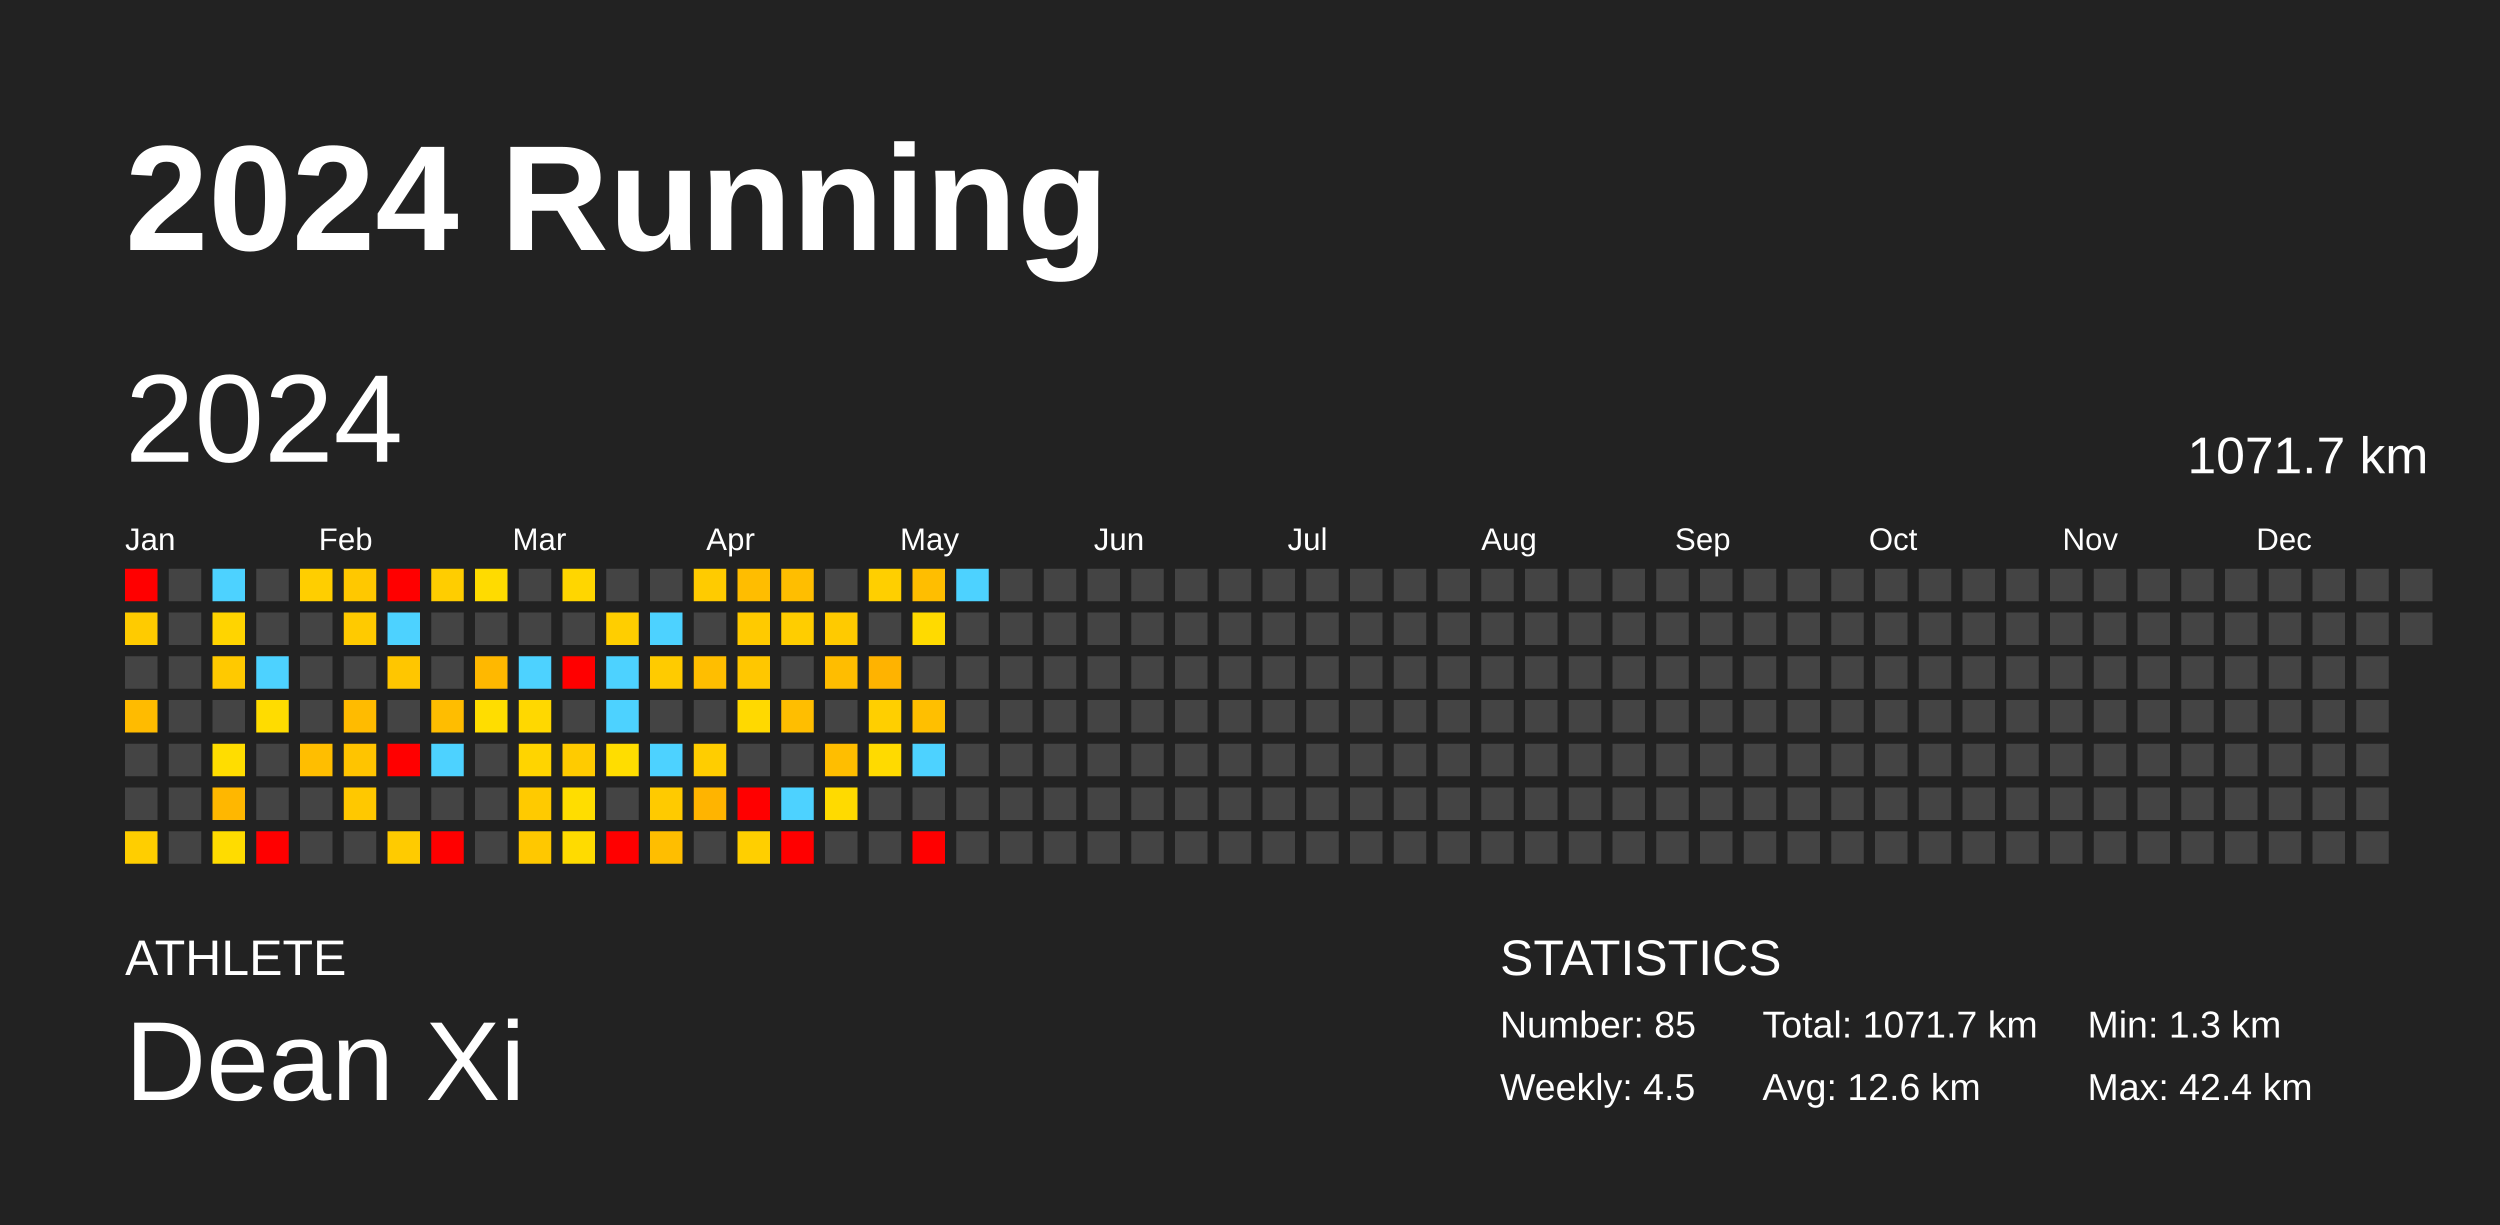
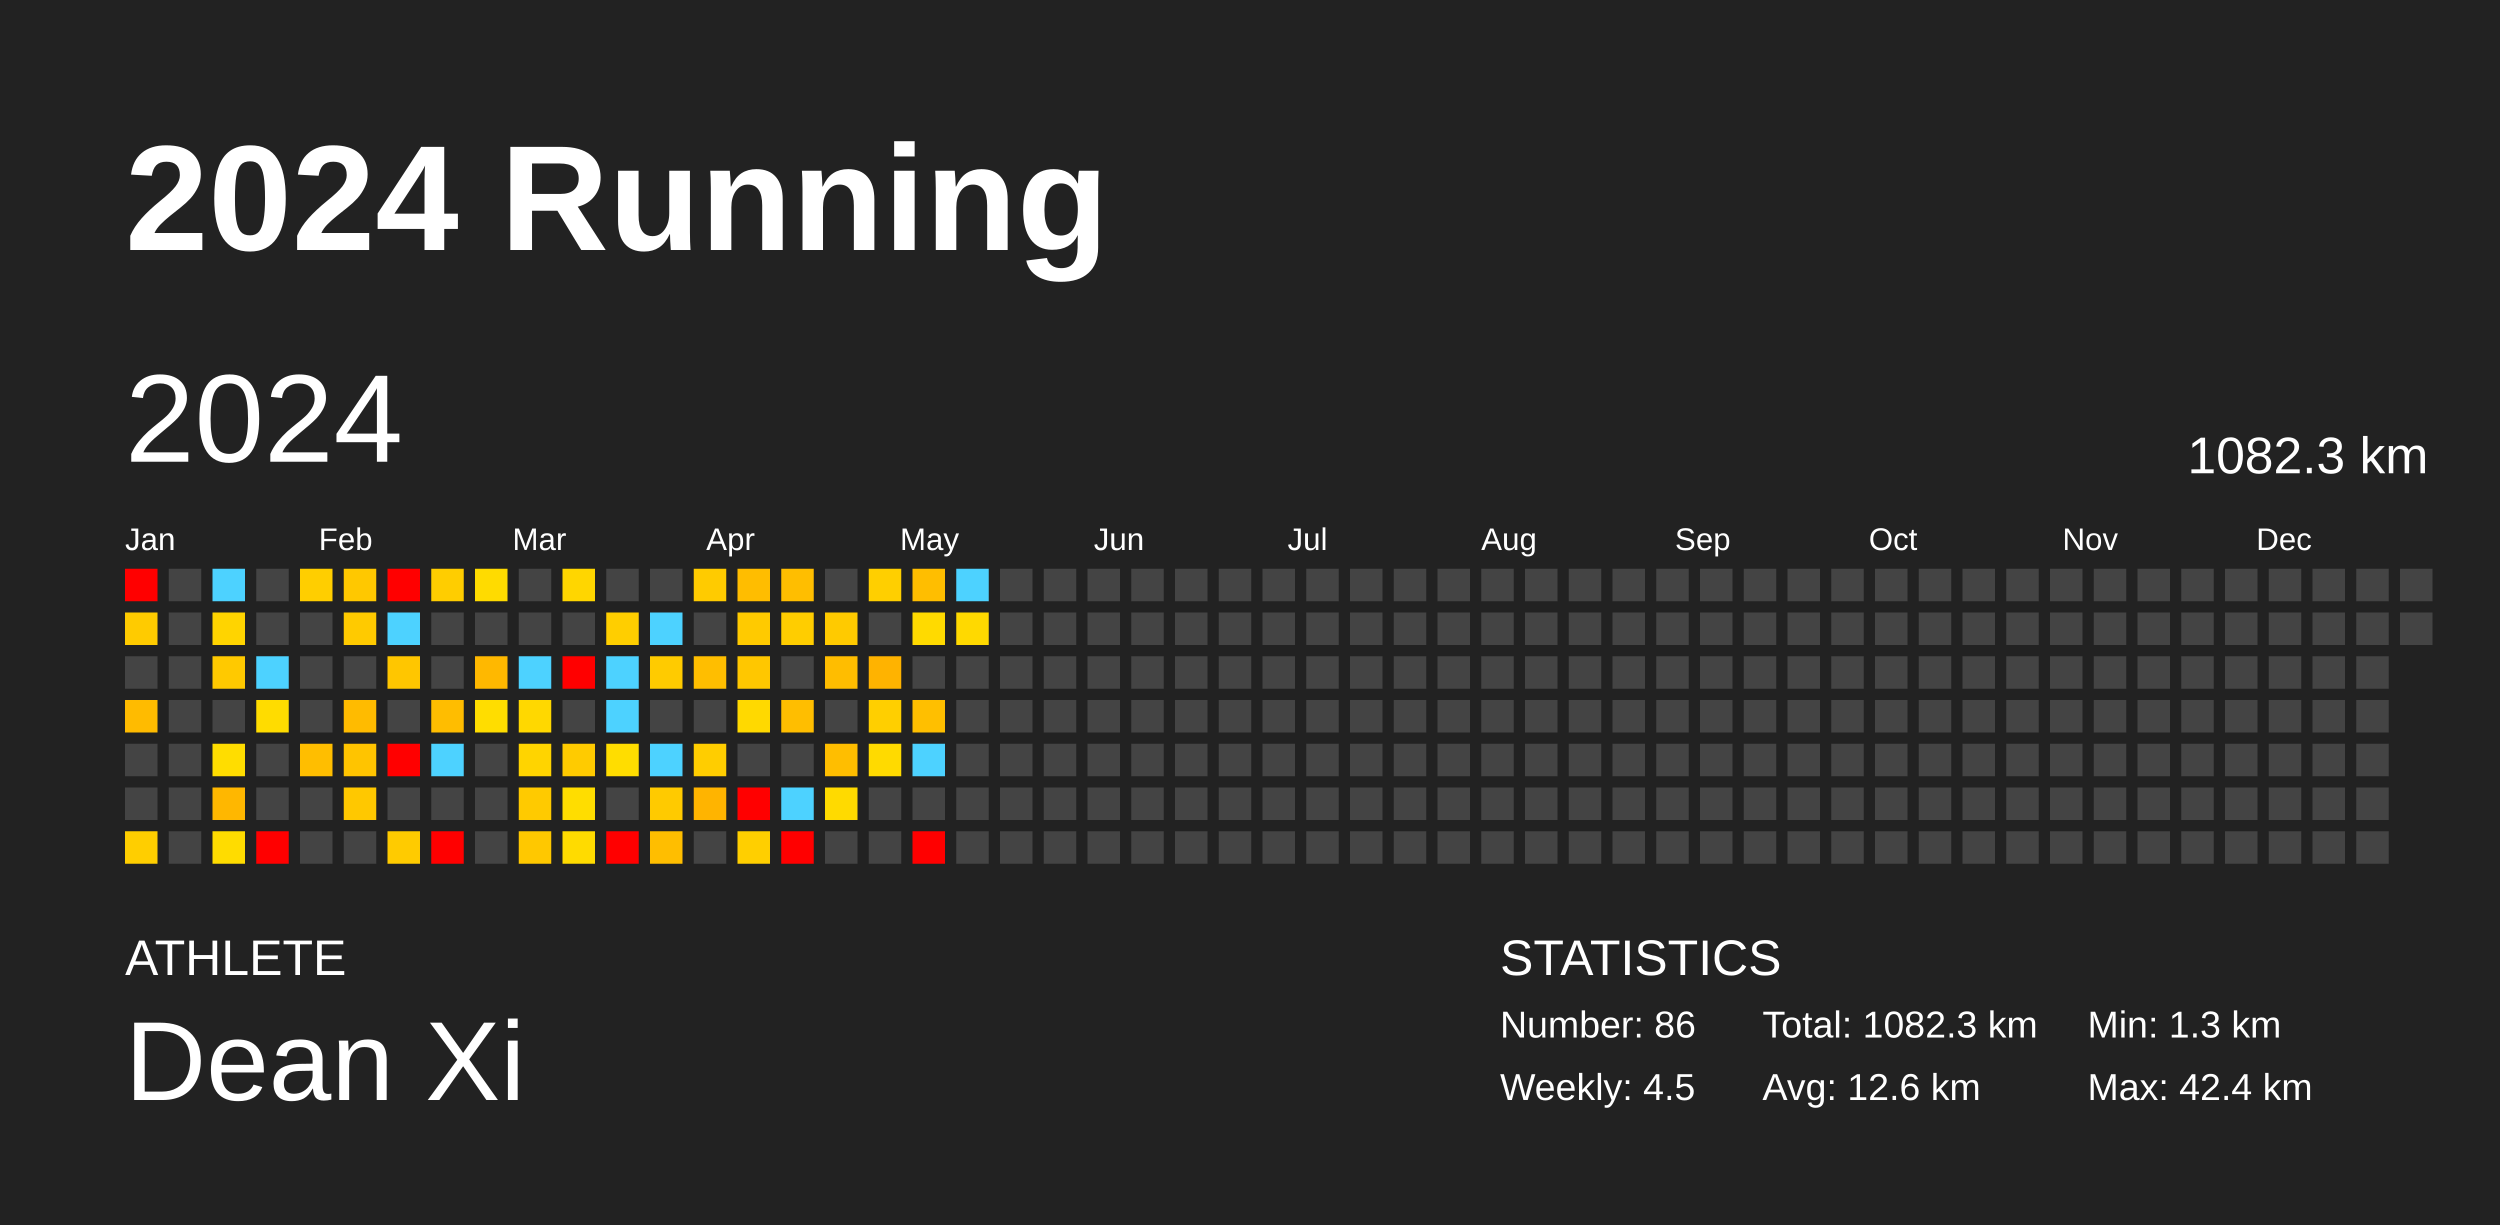
<svg xmlns="http://www.w3.org/2000/svg" baseProfile="full" height="98mm" version="1.1" viewBox="0,0,200,98" width="200mm">
  <defs />
  <rect fill="#222222" height="98" width="200" x="0" y="0" />
  <text fill="#FFFFFF" style="font-size:12px; font-family:Arial; font-weight:bold;" x="10" y="20">2024 Running</text>
  <text fill="#FFFFFF" style="font-size:4px; font-family:Arial" x="10" y="78">ATHLETE</text>
  <text fill="#FFFFFF" style="font-size:9px; font-family:Arial" x="10" y="88">Dean Xi</text>
  <text fill="#FFFFFF" style="font-size:4px; font-family:Arial" x="120" y="78">STATISTICS</text>
-   <text fill="#FFFFFF" style="font-size:3px; font-family:Arial" x="120" y="83">Number: 85</text>
+   <text fill="#FFFFFF" style="font-size:3px; font-family:Arial" x="120" y="83">Number: 86</text>
  <text fill="#FFFFFF" style="font-size:3px; font-family:Arial" x="120" y="88">Weekly: 4.5</text>
-   <text fill="#FFFFFF" style="font-size:3px; font-family:Arial" x="141" y="83">Total: 1071.7 km</text>
+   <text fill="#FFFFFF" style="font-size:3px; font-family:Arial" x="141" y="83">Total: 1082.3 km</text>
  <text fill="#FFFFFF" style="font-size:3px; font-family:Arial" x="141" y="88">Avg: 12.6 km</text>
  <text fill="#FFFFFF" style="font-size:3px; font-family:Arial" x="167" y="83">Min: 1.3 km</text>
  <text fill="#FFFFFF" style="font-size:3px; font-family:Arial" x="167" y="88">Max: 42.4 km</text>
  <text dominant-baseline="hanging" fill="#FFFFFF" style="font-size:10.0px; font-family:Arial;" x="10" y="30">2024</text>
-   <text dominant-baseline="hanging" fill="#FFFFFF" style="font-size:4.125px; font-family:Arial;" x="175" y="35">1071.7 km</text>
+   <text dominant-baseline="hanging" fill="#FFFFFF" style="font-size:4.125px; font-family:Arial;" x="175" y="35">1082.3 km</text>
  <text fill="#FFFFFF" style="font-size:2.5px; font-family:Arial" x="10.0" y="44">Jan</text>
  <text fill="#FFFFFF" style="font-size:2.5px; font-family:Arial" x="25.5" y="44">Feb</text>
  <text fill="#FFFFFF" style="font-size:2.5px; font-family:Arial" x="41.0" y="44">Mar</text>
  <text fill="#FFFFFF" style="font-size:2.5px; font-family:Arial" x="56.5" y="44">Apr</text>
  <text fill="#FFFFFF" style="font-size:2.5px; font-family:Arial" x="72.0" y="44">May</text>
  <text fill="#FFFFFF" style="font-size:2.5px; font-family:Arial" x="87.5" y="44">Jun</text>
  <text fill="#FFFFFF" style="font-size:2.5px; font-family:Arial" x="103.0" y="44">Jul</text>
  <text fill="#FFFFFF" style="font-size:2.5px; font-family:Arial" x="118.5" y="44">Aug</text>
  <text fill="#FFFFFF" style="font-size:2.5px; font-family:Arial" x="134.0" y="44">Sep</text>
  <text fill="#FFFFFF" style="font-size:2.5px; font-family:Arial" x="149.5" y="44">Oct</text>
  <text fill="#FFFFFF" style="font-size:2.5px; font-family:Arial" x="165.0" y="44">Nov</text>
  <text fill="#FFFFFF" style="font-size:2.5px; font-family:Arial" x="180.5" y="44">Dec</text>
  <rect fill="red" height="2.6" width="2.6" x="10.0" y="45.5" />
  <rect fill="#ffcb00" height="2.6" width="2.6" x="10.0" y="49.0" />
  <rect fill="#444444" height="2.6" width="2.6" x="10.0" y="52.5" />
  <rect fill="#ffbb00" height="2.6" width="2.6" x="10.0" y="56.0" />
  <rect fill="#444444" height="2.6" width="2.6" x="10.0" y="59.5" />
  <rect fill="#444444" height="2.6" width="2.6" x="10.0" y="63.0" />
  <rect fill="#ffce00" height="2.6" width="2.6" x="10.0" y="66.5" />
  <rect fill="#444444" height="2.6" width="2.6" x="13.5" y="45.5" />
  <rect fill="#444444" height="2.6" width="2.6" x="13.5" y="49.0" />
  <rect fill="#444444" height="2.6" width="2.6" x="13.5" y="52.5" />
  <rect fill="#444444" height="2.6" width="2.6" x="13.5" y="56.0" />
  <rect fill="#444444" height="2.6" width="2.6" x="13.5" y="59.5" />
  <rect fill="#444444" height="2.6" width="2.6" x="13.5" y="63.0" />
  <rect fill="#444444" height="2.6" width="2.6" x="13.5" y="66.5" />
  <rect fill="#4dd2ff" height="2.6" width="2.6" x="17.0" y="45.5" />
  <rect fill="#ffd400" height="2.6" width="2.6" x="17.0" y="49.0" />
  <rect fill="#ffc900" height="2.6" width="2.6" x="17.0" y="52.5" />
  <rect fill="#444444" height="2.6" width="2.6" x="17.0" y="56.0" />
  <rect fill="#ffdd00" height="2.6" width="2.6" x="17.0" y="59.5" />
  <rect fill="#ffb700" height="2.6" width="2.6" x="17.0" y="63.0" />
  <rect fill="#ffdc00" height="2.6" width="2.6" x="17.0" y="66.5" />
  <rect fill="#444444" height="2.6" width="2.6" x="20.5" y="45.5" />
  <rect fill="#444444" height="2.6" width="2.6" x="20.5" y="49.0" />
  <rect fill="#4dd2ff" height="2.6" width="2.6" x="20.5" y="52.5" />
  <rect fill="#ffdc00" height="2.6" width="2.6" x="20.5" y="56.0" />
  <rect fill="#444444" height="2.6" width="2.6" x="20.5" y="59.5" />
  <rect fill="#444444" height="2.6" width="2.6" x="20.5" y="63.0" />
  <rect fill="red" height="2.6" width="2.6" x="20.5" y="66.5" />
  <rect fill="#ffce00" height="2.6" width="2.6" x="24.0" y="45.5" />
  <rect fill="#444444" height="2.6" width="2.6" x="24.0" y="49.0" />
  <rect fill="#444444" height="2.6" width="2.6" x="24.0" y="52.5" />
  <rect fill="#444444" height="2.6" width="2.6" x="24.0" y="56.0" />
  <rect fill="#ffbe00" height="2.6" width="2.6" x="24.0" y="59.5" />
  <rect fill="#444444" height="2.6" width="2.6" x="24.0" y="63.0" />
  <rect fill="#444444" height="2.6" width="2.6" x="24.0" y="66.5" />
  <rect fill="#ffc800" height="2.6" width="2.6" x="27.5" y="45.5" />
  <rect fill="#ffca00" height="2.6" width="2.6" x="27.5" y="49.0" />
  <rect fill="#444444" height="2.6" width="2.6" x="27.5" y="52.5" />
  <rect fill="#ffbb00" height="2.6" width="2.6" x="27.5" y="56.0" />
  <rect fill="#ffc400" height="2.6" width="2.6" x="27.5" y="59.5" />
  <rect fill="#ffc800" height="2.6" width="2.6" x="27.5" y="63.0" />
  <rect fill="#444444" height="2.6" width="2.6" x="27.5" y="66.5" />
  <rect fill="red" height="2.6" width="2.6" x="31.0" y="45.5" />
  <rect fill="#4dd2ff" height="2.6" width="2.6" x="31.0" y="49.0" />
  <rect fill="#ffc600" height="2.6" width="2.6" x="31.0" y="52.5" />
  <rect fill="#444444" height="2.6" width="2.6" x="31.0" y="56.0" />
  <rect fill="red" height="2.6" width="2.6" x="31.0" y="59.5" />
  <rect fill="#444444" height="2.6" width="2.6" x="31.0" y="63.0" />
  <rect fill="#ffcb00" height="2.6" width="2.6" x="31.0" y="66.5" />
  <rect fill="#ffcd00" height="2.6" width="2.6" x="34.5" y="45.5" />
  <rect fill="#444444" height="2.6" width="2.6" x="34.5" y="49.0" />
  <rect fill="#444444" height="2.6" width="2.6" x="34.5" y="52.5" />
  <rect fill="#ffbd00" height="2.6" width="2.6" x="34.5" y="56.0" />
  <rect fill="#4dd2ff" height="2.6" width="2.6" x="34.5" y="59.5" />
  <rect fill="#444444" height="2.6" width="2.6" x="34.5" y="63.0" />
  <rect fill="red" height="2.6" width="2.6" x="34.5" y="66.5" />
  <rect fill="#ffdb00" height="2.6" width="2.6" x="38.0" y="45.5" />
  <rect fill="#444444" height="2.6" width="2.6" x="38.0" y="49.0" />
  <rect fill="#ffb800" height="2.6" width="2.6" x="38.0" y="52.5" />
  <rect fill="#ffdd00" height="2.6" width="2.6" x="38.0" y="56.0" />
  <rect fill="#444444" height="2.6" width="2.6" x="38.0" y="59.5" />
  <rect fill="#444444" height="2.6" width="2.6" x="38.0" y="63.0" />
  <rect fill="#444444" height="2.6" width="2.6" x="38.0" y="66.5" />
  <rect fill="#444444" height="2.6" width="2.6" x="41.5" y="45.5" />
  <rect fill="#444444" height="2.6" width="2.6" x="41.5" y="49.0" />
  <rect fill="#4dd2ff" height="2.6" width="2.6" x="41.5" y="52.5" />
  <rect fill="#ffd800" height="2.6" width="2.6" x="41.5" y="56.0" />
  <rect fill="#ffd400" height="2.6" width="2.6" x="41.5" y="59.5" />
  <rect fill="#ffca00" height="2.6" width="2.6" x="41.5" y="63.0" />
  <rect fill="#ffc800" height="2.6" width="2.6" x="41.5" y="66.5" />
  <rect fill="#ffd600" height="2.6" width="2.6" x="45.0" y="45.5" />
  <rect fill="#444444" height="2.6" width="2.6" x="45.0" y="49.0" />
  <rect fill="red" height="2.6" width="2.6" x="45.0" y="52.5" />
  <rect fill="#444444" height="2.6" width="2.6" x="45.0" y="56.0" />
  <rect fill="#ffcb00" height="2.6" width="2.6" x="45.0" y="59.5" />
  <rect fill="#ffdd00" height="2.6" width="2.6" x="45.0" y="63.0" />
  <rect fill="#ffdb00" height="2.6" width="2.6" x="45.0" y="66.5" />
  <rect fill="#444444" height="2.6" width="2.6" x="48.5" y="45.5" />
  <rect fill="#ffce00" height="2.6" width="2.6" x="48.5" y="49.0" />
  <rect fill="#4dd2ff" height="2.6" width="2.6" x="48.5" y="52.5" />
  <rect fill="#4dd2ff" height="2.6" width="2.6" x="48.5" y="56.0" />
  <rect fill="#ffdd00" height="2.6" width="2.6" x="48.5" y="59.5" />
  <rect fill="#444444" height="2.6" width="2.6" x="48.5" y="63.0" />
  <rect fill="red" height="2.6" width="2.6" x="48.5" y="66.5" />
  <rect fill="#444444" height="2.6" width="2.6" x="52.0" y="45.5" />
  <rect fill="#4dd2ff" height="2.6" width="2.6" x="52.0" y="49.0" />
  <rect fill="#ffcb00" height="2.6" width="2.6" x="52.0" y="52.5" />
  <rect fill="#444444" height="2.6" width="2.6" x="52.0" y="56.0" />
  <rect fill="#4dd2ff" height="2.6" width="2.6" x="52.0" y="59.5" />
  <rect fill="#ffca00" height="2.6" width="2.6" x="52.0" y="63.0" />
  <rect fill="#ffbe00" height="2.6" width="2.6" x="52.0" y="66.5" />
  <rect fill="#ffcb00" height="2.6" width="2.6" x="55.5" y="45.5" />
  <rect fill="#444444" height="2.6" width="2.6" x="55.5" y="49.0" />
  <rect fill="#ffbe00" height="2.6" width="2.6" x="55.5" y="52.5" />
  <rect fill="#444444" height="2.6" width="2.6" x="55.5" y="56.0" />
  <rect fill="#ffcd00" height="2.6" width="2.6" x="55.5" y="59.5" />
  <rect fill="#ffb400" height="2.6" width="2.6" x="55.5" y="63.0" />
  <rect fill="#444444" height="2.6" width="2.6" x="55.5" y="66.5" />
  <rect fill="#ffbd00" height="2.6" width="2.6" x="59.0" y="45.5" />
  <rect fill="#ffca00" height="2.6" width="2.6" x="59.0" y="49.0" />
  <rect fill="#ffc700" height="2.6" width="2.6" x="59.0" y="52.5" />
  <rect fill="#ffd900" height="2.6" width="2.6" x="59.0" y="56.0" />
  <rect fill="#444444" height="2.6" width="2.6" x="59.0" y="59.5" />
  <rect fill="red" height="2.6" width="2.6" x="59.0" y="63.0" />
  <rect fill="#ffcf00" height="2.6" width="2.6" x="59.0" y="66.5" />
  <rect fill="#ffbe00" height="2.6" width="2.6" x="62.5" y="45.5" />
  <rect fill="#ffcd00" height="2.6" width="2.6" x="62.5" y="49.0" />
  <rect fill="#444444" height="2.6" width="2.6" x="62.5" y="52.5" />
  <rect fill="#ffbe00" height="2.6" width="2.6" x="62.5" y="56.0" />
  <rect fill="#444444" height="2.6" width="2.6" x="62.5" y="59.5" />
  <rect fill="#4dd2ff" height="2.6" width="2.6" x="62.5" y="63.0" />
  <rect fill="red" height="2.6" width="2.6" x="62.5" y="66.5" />
  <rect fill="#444444" height="2.6" width="2.6" x="66.0" y="45.5" />
  <rect fill="#ffca00" height="2.6" width="2.6" x="66.0" y="49.0" />
  <rect fill="#ffbd00" height="2.6" width="2.6" x="66.0" y="52.5" />
  <rect fill="#444444" height="2.6" width="2.6" x="66.0" y="56.0" />
  <rect fill="#ffbe00" height="2.6" width="2.6" x="66.0" y="59.5" />
  <rect fill="#ffda00" height="2.6" width="2.6" x="66.0" y="63.0" />
  <rect fill="#444444" height="2.6" width="2.6" x="66.0" y="66.5" />
  <rect fill="#ffcf00" height="2.6" width="2.6" x="69.5" y="45.5" />
  <rect fill="#444444" height="2.6" width="2.6" x="69.5" y="49.0" />
  <rect fill="#ffb300" height="2.6" width="2.6" x="69.5" y="52.5" />
  <rect fill="#ffcf00" height="2.6" width="2.6" x="69.5" y="56.0" />
  <rect fill="#ffda00" height="2.6" width="2.6" x="69.5" y="59.5" />
  <rect fill="#444444" height="2.6" width="2.6" x="69.5" y="63.0" />
  <rect fill="#444444" height="2.6" width="2.6" x="69.5" y="66.5" />
  <rect fill="#ffbe00" height="2.6" width="2.6" x="73.0" y="45.5" />
  <rect fill="#ffda00" height="2.6" width="2.6" x="73.0" y="49.0" />
  <rect fill="#444444" height="2.6" width="2.6" x="73.0" y="52.5" />
  <rect fill="#ffbf00" height="2.6" width="2.6" x="73.0" y="56.0" />
  <rect fill="#4dd2ff" height="2.6" width="2.6" x="73.0" y="59.5" />
  <rect fill="#444444" height="2.6" width="2.6" x="73.0" y="63.0" />
  <rect fill="red" height="2.6" width="2.6" x="73.0" y="66.5" />
  <rect fill="#4dd2ff" height="2.6" width="2.6" x="76.5" y="45.5" />
-   <rect fill="#444444" height="2.6" width="2.6" x="76.5" y="49.0" />
+   <rect fill="#ffd900" height="2.6" width="2.6" x="76.5" y="49.0" />
  <rect fill="#444444" height="2.6" width="2.6" x="76.5" y="52.5" />
  <rect fill="#444444" height="2.6" width="2.6" x="76.5" y="56.0" />
  <rect fill="#444444" height="2.6" width="2.6" x="76.5" y="59.5" />
  <rect fill="#444444" height="2.6" width="2.6" x="76.5" y="63.0" />
  <rect fill="#444444" height="2.6" width="2.6" x="76.5" y="66.5" />
  <rect fill="#444444" height="2.6" width="2.6" x="80.0" y="45.5" />
  <rect fill="#444444" height="2.6" width="2.6" x="80.0" y="49.0" />
  <rect fill="#444444" height="2.6" width="2.6" x="80.0" y="52.5" />
  <rect fill="#444444" height="2.6" width="2.6" x="80.0" y="56.0" />
  <rect fill="#444444" height="2.6" width="2.6" x="80.0" y="59.5" />
  <rect fill="#444444" height="2.6" width="2.6" x="80.0" y="63.0" />
  <rect fill="#444444" height="2.6" width="2.6" x="80.0" y="66.5" />
  <rect fill="#444444" height="2.6" width="2.6" x="83.5" y="45.5" />
  <rect fill="#444444" height="2.6" width="2.6" x="83.5" y="49.0" />
  <rect fill="#444444" height="2.6" width="2.6" x="83.5" y="52.5" />
  <rect fill="#444444" height="2.6" width="2.6" x="83.5" y="56.0" />
  <rect fill="#444444" height="2.6" width="2.6" x="83.5" y="59.5" />
  <rect fill="#444444" height="2.6" width="2.6" x="83.5" y="63.0" />
  <rect fill="#444444" height="2.6" width="2.6" x="83.5" y="66.5" />
  <rect fill="#444444" height="2.6" width="2.6" x="87.0" y="45.5" />
  <rect fill="#444444" height="2.6" width="2.6" x="87.0" y="49.0" />
  <rect fill="#444444" height="2.6" width="2.6" x="87.0" y="52.5" />
  <rect fill="#444444" height="2.6" width="2.6" x="87.0" y="56.0" />
  <rect fill="#444444" height="2.6" width="2.6" x="87.0" y="59.5" />
  <rect fill="#444444" height="2.6" width="2.6" x="87.0" y="63.0" />
  <rect fill="#444444" height="2.6" width="2.6" x="87.0" y="66.5" />
  <rect fill="#444444" height="2.6" width="2.6" x="90.5" y="45.5" />
  <rect fill="#444444" height="2.6" width="2.6" x="90.5" y="49.0" />
  <rect fill="#444444" height="2.6" width="2.6" x="90.5" y="52.5" />
  <rect fill="#444444" height="2.6" width="2.6" x="90.5" y="56.0" />
  <rect fill="#444444" height="2.6" width="2.6" x="90.5" y="59.5" />
  <rect fill="#444444" height="2.6" width="2.6" x="90.5" y="63.0" />
  <rect fill="#444444" height="2.6" width="2.6" x="90.5" y="66.5" />
  <rect fill="#444444" height="2.6" width="2.6" x="94.0" y="45.5" />
  <rect fill="#444444" height="2.6" width="2.6" x="94.0" y="49.0" />
  <rect fill="#444444" height="2.6" width="2.6" x="94.0" y="52.5" />
  <rect fill="#444444" height="2.6" width="2.6" x="94.0" y="56.0" />
  <rect fill="#444444" height="2.6" width="2.6" x="94.0" y="59.5" />
  <rect fill="#444444" height="2.6" width="2.6" x="94.0" y="63.0" />
  <rect fill="#444444" height="2.6" width="2.6" x="94.0" y="66.5" />
  <rect fill="#444444" height="2.6" width="2.6" x="97.5" y="45.5" />
  <rect fill="#444444" height="2.6" width="2.6" x="97.5" y="49.0" />
  <rect fill="#444444" height="2.6" width="2.6" x="97.5" y="52.5" />
  <rect fill="#444444" height="2.6" width="2.6" x="97.5" y="56.0" />
  <rect fill="#444444" height="2.6" width="2.6" x="97.5" y="59.5" />
  <rect fill="#444444" height="2.6" width="2.6" x="97.5" y="63.0" />
  <rect fill="#444444" height="2.6" width="2.6" x="97.5" y="66.5" />
  <rect fill="#444444" height="2.6" width="2.6" x="101.0" y="45.5" />
  <rect fill="#444444" height="2.6" width="2.6" x="101.0" y="49.0" />
  <rect fill="#444444" height="2.6" width="2.6" x="101.0" y="52.5" />
  <rect fill="#444444" height="2.6" width="2.6" x="101.0" y="56.0" />
  <rect fill="#444444" height="2.6" width="2.6" x="101.0" y="59.5" />
  <rect fill="#444444" height="2.6" width="2.6" x="101.0" y="63.0" />
  <rect fill="#444444" height="2.6" width="2.6" x="101.0" y="66.5" />
  <rect fill="#444444" height="2.6" width="2.6" x="104.5" y="45.5" />
  <rect fill="#444444" height="2.6" width="2.6" x="104.5" y="49.0" />
  <rect fill="#444444" height="2.6" width="2.6" x="104.5" y="52.5" />
  <rect fill="#444444" height="2.6" width="2.6" x="104.5" y="56.0" />
  <rect fill="#444444" height="2.6" width="2.6" x="104.5" y="59.5" />
  <rect fill="#444444" height="2.6" width="2.6" x="104.5" y="63.0" />
  <rect fill="#444444" height="2.6" width="2.6" x="104.5" y="66.5" />
  <rect fill="#444444" height="2.6" width="2.6" x="108.0" y="45.5" />
  <rect fill="#444444" height="2.6" width="2.6" x="108.0" y="49.0" />
  <rect fill="#444444" height="2.6" width="2.6" x="108.0" y="52.5" />
  <rect fill="#444444" height="2.6" width="2.6" x="108.0" y="56.0" />
  <rect fill="#444444" height="2.6" width="2.6" x="108.0" y="59.5" />
  <rect fill="#444444" height="2.6" width="2.6" x="108.0" y="63.0" />
  <rect fill="#444444" height="2.6" width="2.6" x="108.0" y="66.5" />
  <rect fill="#444444" height="2.6" width="2.6" x="111.5" y="45.5" />
  <rect fill="#444444" height="2.6" width="2.6" x="111.5" y="49.0" />
  <rect fill="#444444" height="2.6" width="2.6" x="111.5" y="52.5" />
  <rect fill="#444444" height="2.6" width="2.6" x="111.5" y="56.0" />
  <rect fill="#444444" height="2.6" width="2.6" x="111.5" y="59.5" />
  <rect fill="#444444" height="2.6" width="2.6" x="111.5" y="63.0" />
  <rect fill="#444444" height="2.6" width="2.6" x="111.5" y="66.5" />
  <rect fill="#444444" height="2.6" width="2.6" x="115.0" y="45.5" />
  <rect fill="#444444" height="2.6" width="2.6" x="115.0" y="49.0" />
  <rect fill="#444444" height="2.6" width="2.6" x="115.0" y="52.5" />
  <rect fill="#444444" height="2.6" width="2.6" x="115.0" y="56.0" />
  <rect fill="#444444" height="2.6" width="2.6" x="115.0" y="59.5" />
  <rect fill="#444444" height="2.6" width="2.6" x="115.0" y="63.0" />
  <rect fill="#444444" height="2.6" width="2.6" x="115.0" y="66.5" />
  <rect fill="#444444" height="2.6" width="2.6" x="118.5" y="45.5" />
  <rect fill="#444444" height="2.6" width="2.6" x="118.5" y="49.0" />
  <rect fill="#444444" height="2.6" width="2.6" x="118.5" y="52.5" />
  <rect fill="#444444" height="2.6" width="2.6" x="118.5" y="56.0" />
  <rect fill="#444444" height="2.6" width="2.6" x="118.5" y="59.5" />
  <rect fill="#444444" height="2.6" width="2.6" x="118.5" y="63.0" />
  <rect fill="#444444" height="2.6" width="2.6" x="118.5" y="66.5" />
  <rect fill="#444444" height="2.6" width="2.6" x="122.0" y="45.5" />
  <rect fill="#444444" height="2.6" width="2.6" x="122.0" y="49.0" />
  <rect fill="#444444" height="2.6" width="2.6" x="122.0" y="52.5" />
  <rect fill="#444444" height="2.6" width="2.6" x="122.0" y="56.0" />
  <rect fill="#444444" height="2.6" width="2.6" x="122.0" y="59.5" />
  <rect fill="#444444" height="2.6" width="2.6" x="122.0" y="63.0" />
  <rect fill="#444444" height="2.6" width="2.6" x="122.0" y="66.5" />
  <rect fill="#444444" height="2.6" width="2.6" x="125.5" y="45.5" />
  <rect fill="#444444" height="2.6" width="2.6" x="125.5" y="49.0" />
  <rect fill="#444444" height="2.6" width="2.6" x="125.5" y="52.5" />
  <rect fill="#444444" height="2.6" width="2.6" x="125.5" y="56.0" />
  <rect fill="#444444" height="2.6" width="2.6" x="125.5" y="59.5" />
  <rect fill="#444444" height="2.6" width="2.6" x="125.5" y="63.0" />
  <rect fill="#444444" height="2.6" width="2.6" x="125.5" y="66.5" />
  <rect fill="#444444" height="2.6" width="2.6" x="129.0" y="45.5" />
  <rect fill="#444444" height="2.6" width="2.6" x="129.0" y="49.0" />
  <rect fill="#444444" height="2.6" width="2.6" x="129.0" y="52.5" />
  <rect fill="#444444" height="2.6" width="2.6" x="129.0" y="56.0" />
  <rect fill="#444444" height="2.6" width="2.6" x="129.0" y="59.5" />
  <rect fill="#444444" height="2.6" width="2.6" x="129.0" y="63.0" />
  <rect fill="#444444" height="2.6" width="2.6" x="129.0" y="66.5" />
  <rect fill="#444444" height="2.6" width="2.6" x="132.5" y="45.5" />
  <rect fill="#444444" height="2.6" width="2.6" x="132.5" y="49.0" />
  <rect fill="#444444" height="2.6" width="2.6" x="132.5" y="52.5" />
  <rect fill="#444444" height="2.6" width="2.6" x="132.5" y="56.0" />
  <rect fill="#444444" height="2.6" width="2.6" x="132.5" y="59.5" />
  <rect fill="#444444" height="2.6" width="2.6" x="132.5" y="63.0" />
  <rect fill="#444444" height="2.6" width="2.6" x="132.5" y="66.5" />
  <rect fill="#444444" height="2.6" width="2.6" x="136.0" y="45.5" />
  <rect fill="#444444" height="2.6" width="2.6" x="136.0" y="49.0" />
  <rect fill="#444444" height="2.6" width="2.6" x="136.0" y="52.5" />
  <rect fill="#444444" height="2.6" width="2.6" x="136.0" y="56.0" />
  <rect fill="#444444" height="2.6" width="2.6" x="136.0" y="59.5" />
  <rect fill="#444444" height="2.6" width="2.6" x="136.0" y="63.0" />
  <rect fill="#444444" height="2.6" width="2.6" x="136.0" y="66.5" />
  <rect fill="#444444" height="2.6" width="2.6" x="139.5" y="45.5" />
  <rect fill="#444444" height="2.6" width="2.6" x="139.5" y="49.0" />
  <rect fill="#444444" height="2.6" width="2.6" x="139.5" y="52.5" />
  <rect fill="#444444" height="2.6" width="2.6" x="139.5" y="56.0" />
  <rect fill="#444444" height="2.6" width="2.6" x="139.5" y="59.5" />
  <rect fill="#444444" height="2.6" width="2.6" x="139.5" y="63.0" />
  <rect fill="#444444" height="2.6" width="2.6" x="139.5" y="66.5" />
  <rect fill="#444444" height="2.6" width="2.6" x="143.0" y="45.5" />
  <rect fill="#444444" height="2.6" width="2.6" x="143.0" y="49.0" />
  <rect fill="#444444" height="2.6" width="2.6" x="143.0" y="52.5" />
  <rect fill="#444444" height="2.6" width="2.6" x="143.0" y="56.0" />
  <rect fill="#444444" height="2.6" width="2.6" x="143.0" y="59.5" />
  <rect fill="#444444" height="2.6" width="2.6" x="143.0" y="63.0" />
  <rect fill="#444444" height="2.6" width="2.6" x="143.0" y="66.5" />
  <rect fill="#444444" height="2.6" width="2.6" x="146.5" y="45.5" />
  <rect fill="#444444" height="2.6" width="2.6" x="146.5" y="49.0" />
  <rect fill="#444444" height="2.6" width="2.6" x="146.5" y="52.5" />
  <rect fill="#444444" height="2.6" width="2.6" x="146.5" y="56.0" />
  <rect fill="#444444" height="2.6" width="2.6" x="146.5" y="59.5" />
  <rect fill="#444444" height="2.6" width="2.6" x="146.5" y="63.0" />
  <rect fill="#444444" height="2.6" width="2.6" x="146.5" y="66.5" />
  <rect fill="#444444" height="2.6" width="2.6" x="150.0" y="45.5" />
  <rect fill="#444444" height="2.6" width="2.6" x="150.0" y="49.0" />
  <rect fill="#444444" height="2.6" width="2.6" x="150.0" y="52.5" />
  <rect fill="#444444" height="2.6" width="2.6" x="150.0" y="56.0" />
  <rect fill="#444444" height="2.6" width="2.6" x="150.0" y="59.5" />
  <rect fill="#444444" height="2.6" width="2.6" x="150.0" y="63.0" />
  <rect fill="#444444" height="2.6" width="2.6" x="150.0" y="66.5" />
  <rect fill="#444444" height="2.6" width="2.6" x="153.5" y="45.5" />
  <rect fill="#444444" height="2.6" width="2.6" x="153.5" y="49.0" />
  <rect fill="#444444" height="2.6" width="2.6" x="153.5" y="52.5" />
  <rect fill="#444444" height="2.6" width="2.6" x="153.5" y="56.0" />
  <rect fill="#444444" height="2.6" width="2.6" x="153.5" y="59.5" />
  <rect fill="#444444" height="2.6" width="2.6" x="153.5" y="63.0" />
  <rect fill="#444444" height="2.6" width="2.6" x="153.5" y="66.5" />
  <rect fill="#444444" height="2.6" width="2.6" x="157.0" y="45.5" />
  <rect fill="#444444" height="2.6" width="2.6" x="157.0" y="49.0" />
  <rect fill="#444444" height="2.6" width="2.6" x="157.0" y="52.5" />
  <rect fill="#444444" height="2.6" width="2.6" x="157.0" y="56.0" />
  <rect fill="#444444" height="2.6" width="2.6" x="157.0" y="59.5" />
  <rect fill="#444444" height="2.6" width="2.6" x="157.0" y="63.0" />
  <rect fill="#444444" height="2.6" width="2.6" x="157.0" y="66.5" />
  <rect fill="#444444" height="2.6" width="2.6" x="160.5" y="45.5" />
  <rect fill="#444444" height="2.6" width="2.6" x="160.5" y="49.0" />
  <rect fill="#444444" height="2.6" width="2.6" x="160.5" y="52.5" />
  <rect fill="#444444" height="2.6" width="2.6" x="160.5" y="56.0" />
  <rect fill="#444444" height="2.6" width="2.6" x="160.5" y="59.5" />
  <rect fill="#444444" height="2.6" width="2.6" x="160.5" y="63.0" />
  <rect fill="#444444" height="2.6" width="2.6" x="160.5" y="66.5" />
  <rect fill="#444444" height="2.6" width="2.6" x="164.0" y="45.5" />
  <rect fill="#444444" height="2.6" width="2.6" x="164.0" y="49.0" />
  <rect fill="#444444" height="2.6" width="2.6" x="164.0" y="52.5" />
  <rect fill="#444444" height="2.6" width="2.6" x="164.0" y="56.0" />
  <rect fill="#444444" height="2.6" width="2.6" x="164.0" y="59.5" />
  <rect fill="#444444" height="2.6" width="2.6" x="164.0" y="63.0" />
  <rect fill="#444444" height="2.6" width="2.6" x="164.0" y="66.5" />
  <rect fill="#444444" height="2.6" width="2.6" x="167.5" y="45.5" />
  <rect fill="#444444" height="2.6" width="2.6" x="167.5" y="49.0" />
  <rect fill="#444444" height="2.6" width="2.6" x="167.5" y="52.5" />
  <rect fill="#444444" height="2.6" width="2.6" x="167.5" y="56.0" />
  <rect fill="#444444" height="2.6" width="2.6" x="167.5" y="59.5" />
  <rect fill="#444444" height="2.6" width="2.6" x="167.5" y="63.0" />
  <rect fill="#444444" height="2.6" width="2.6" x="167.5" y="66.5" />
  <rect fill="#444444" height="2.6" width="2.6" x="171.0" y="45.5" />
  <rect fill="#444444" height="2.6" width="2.6" x="171.0" y="49.0" />
  <rect fill="#444444" height="2.6" width="2.6" x="171.0" y="52.5" />
  <rect fill="#444444" height="2.6" width="2.6" x="171.0" y="56.0" />
  <rect fill="#444444" height="2.6" width="2.6" x="171.0" y="59.5" />
  <rect fill="#444444" height="2.6" width="2.6" x="171.0" y="63.0" />
  <rect fill="#444444" height="2.6" width="2.6" x="171.0" y="66.5" />
  <rect fill="#444444" height="2.6" width="2.6" x="174.5" y="45.5" />
  <rect fill="#444444" height="2.6" width="2.6" x="174.5" y="49.0" />
  <rect fill="#444444" height="2.6" width="2.6" x="174.5" y="52.5" />
  <rect fill="#444444" height="2.6" width="2.6" x="174.5" y="56.0" />
  <rect fill="#444444" height="2.6" width="2.6" x="174.5" y="59.5" />
  <rect fill="#444444" height="2.6" width="2.6" x="174.5" y="63.0" />
  <rect fill="#444444" height="2.6" width="2.6" x="174.5" y="66.5" />
  <rect fill="#444444" height="2.6" width="2.6" x="178.0" y="45.5" />
  <rect fill="#444444" height="2.6" width="2.6" x="178.0" y="49.0" />
  <rect fill="#444444" height="2.6" width="2.6" x="178.0" y="52.5" />
  <rect fill="#444444" height="2.6" width="2.6" x="178.0" y="56.0" />
  <rect fill="#444444" height="2.6" width="2.6" x="178.0" y="59.5" />
  <rect fill="#444444" height="2.6" width="2.6" x="178.0" y="63.0" />
  <rect fill="#444444" height="2.6" width="2.6" x="178.0" y="66.5" />
  <rect fill="#444444" height="2.6" width="2.6" x="181.5" y="45.5" />
  <rect fill="#444444" height="2.6" width="2.6" x="181.5" y="49.0" />
  <rect fill="#444444" height="2.6" width="2.6" x="181.5" y="52.5" />
  <rect fill="#444444" height="2.6" width="2.6" x="181.5" y="56.0" />
  <rect fill="#444444" height="2.6" width="2.6" x="181.5" y="59.5" />
  <rect fill="#444444" height="2.6" width="2.6" x="181.5" y="63.0" />
  <rect fill="#444444" height="2.6" width="2.6" x="181.5" y="66.5" />
  <rect fill="#444444" height="2.6" width="2.6" x="185.0" y="45.5" />
  <rect fill="#444444" height="2.6" width="2.6" x="185.0" y="49.0" />
  <rect fill="#444444" height="2.6" width="2.6" x="185.0" y="52.5" />
  <rect fill="#444444" height="2.6" width="2.6" x="185.0" y="56.0" />
  <rect fill="#444444" height="2.6" width="2.6" x="185.0" y="59.5" />
  <rect fill="#444444" height="2.6" width="2.6" x="185.0" y="63.0" />
  <rect fill="#444444" height="2.6" width="2.6" x="185.0" y="66.5" />
  <rect fill="#444444" height="2.6" width="2.6" x="188.5" y="45.5" />
  <rect fill="#444444" height="2.6" width="2.6" x="188.5" y="49.0" />
  <rect fill="#444444" height="2.6" width="2.6" x="188.5" y="52.5" />
  <rect fill="#444444" height="2.6" width="2.6" x="188.5" y="56.0" />
  <rect fill="#444444" height="2.6" width="2.6" x="188.5" y="59.5" />
  <rect fill="#444444" height="2.6" width="2.6" x="188.5" y="63.0" />
  <rect fill="#444444" height="2.6" width="2.6" x="188.5" y="66.5" />
  <rect fill="#444444" height="2.6" width="2.6" x="192.0" y="45.5" />
  <rect fill="#444444" height="2.6" width="2.6" x="192.0" y="49.0" />
</svg>
